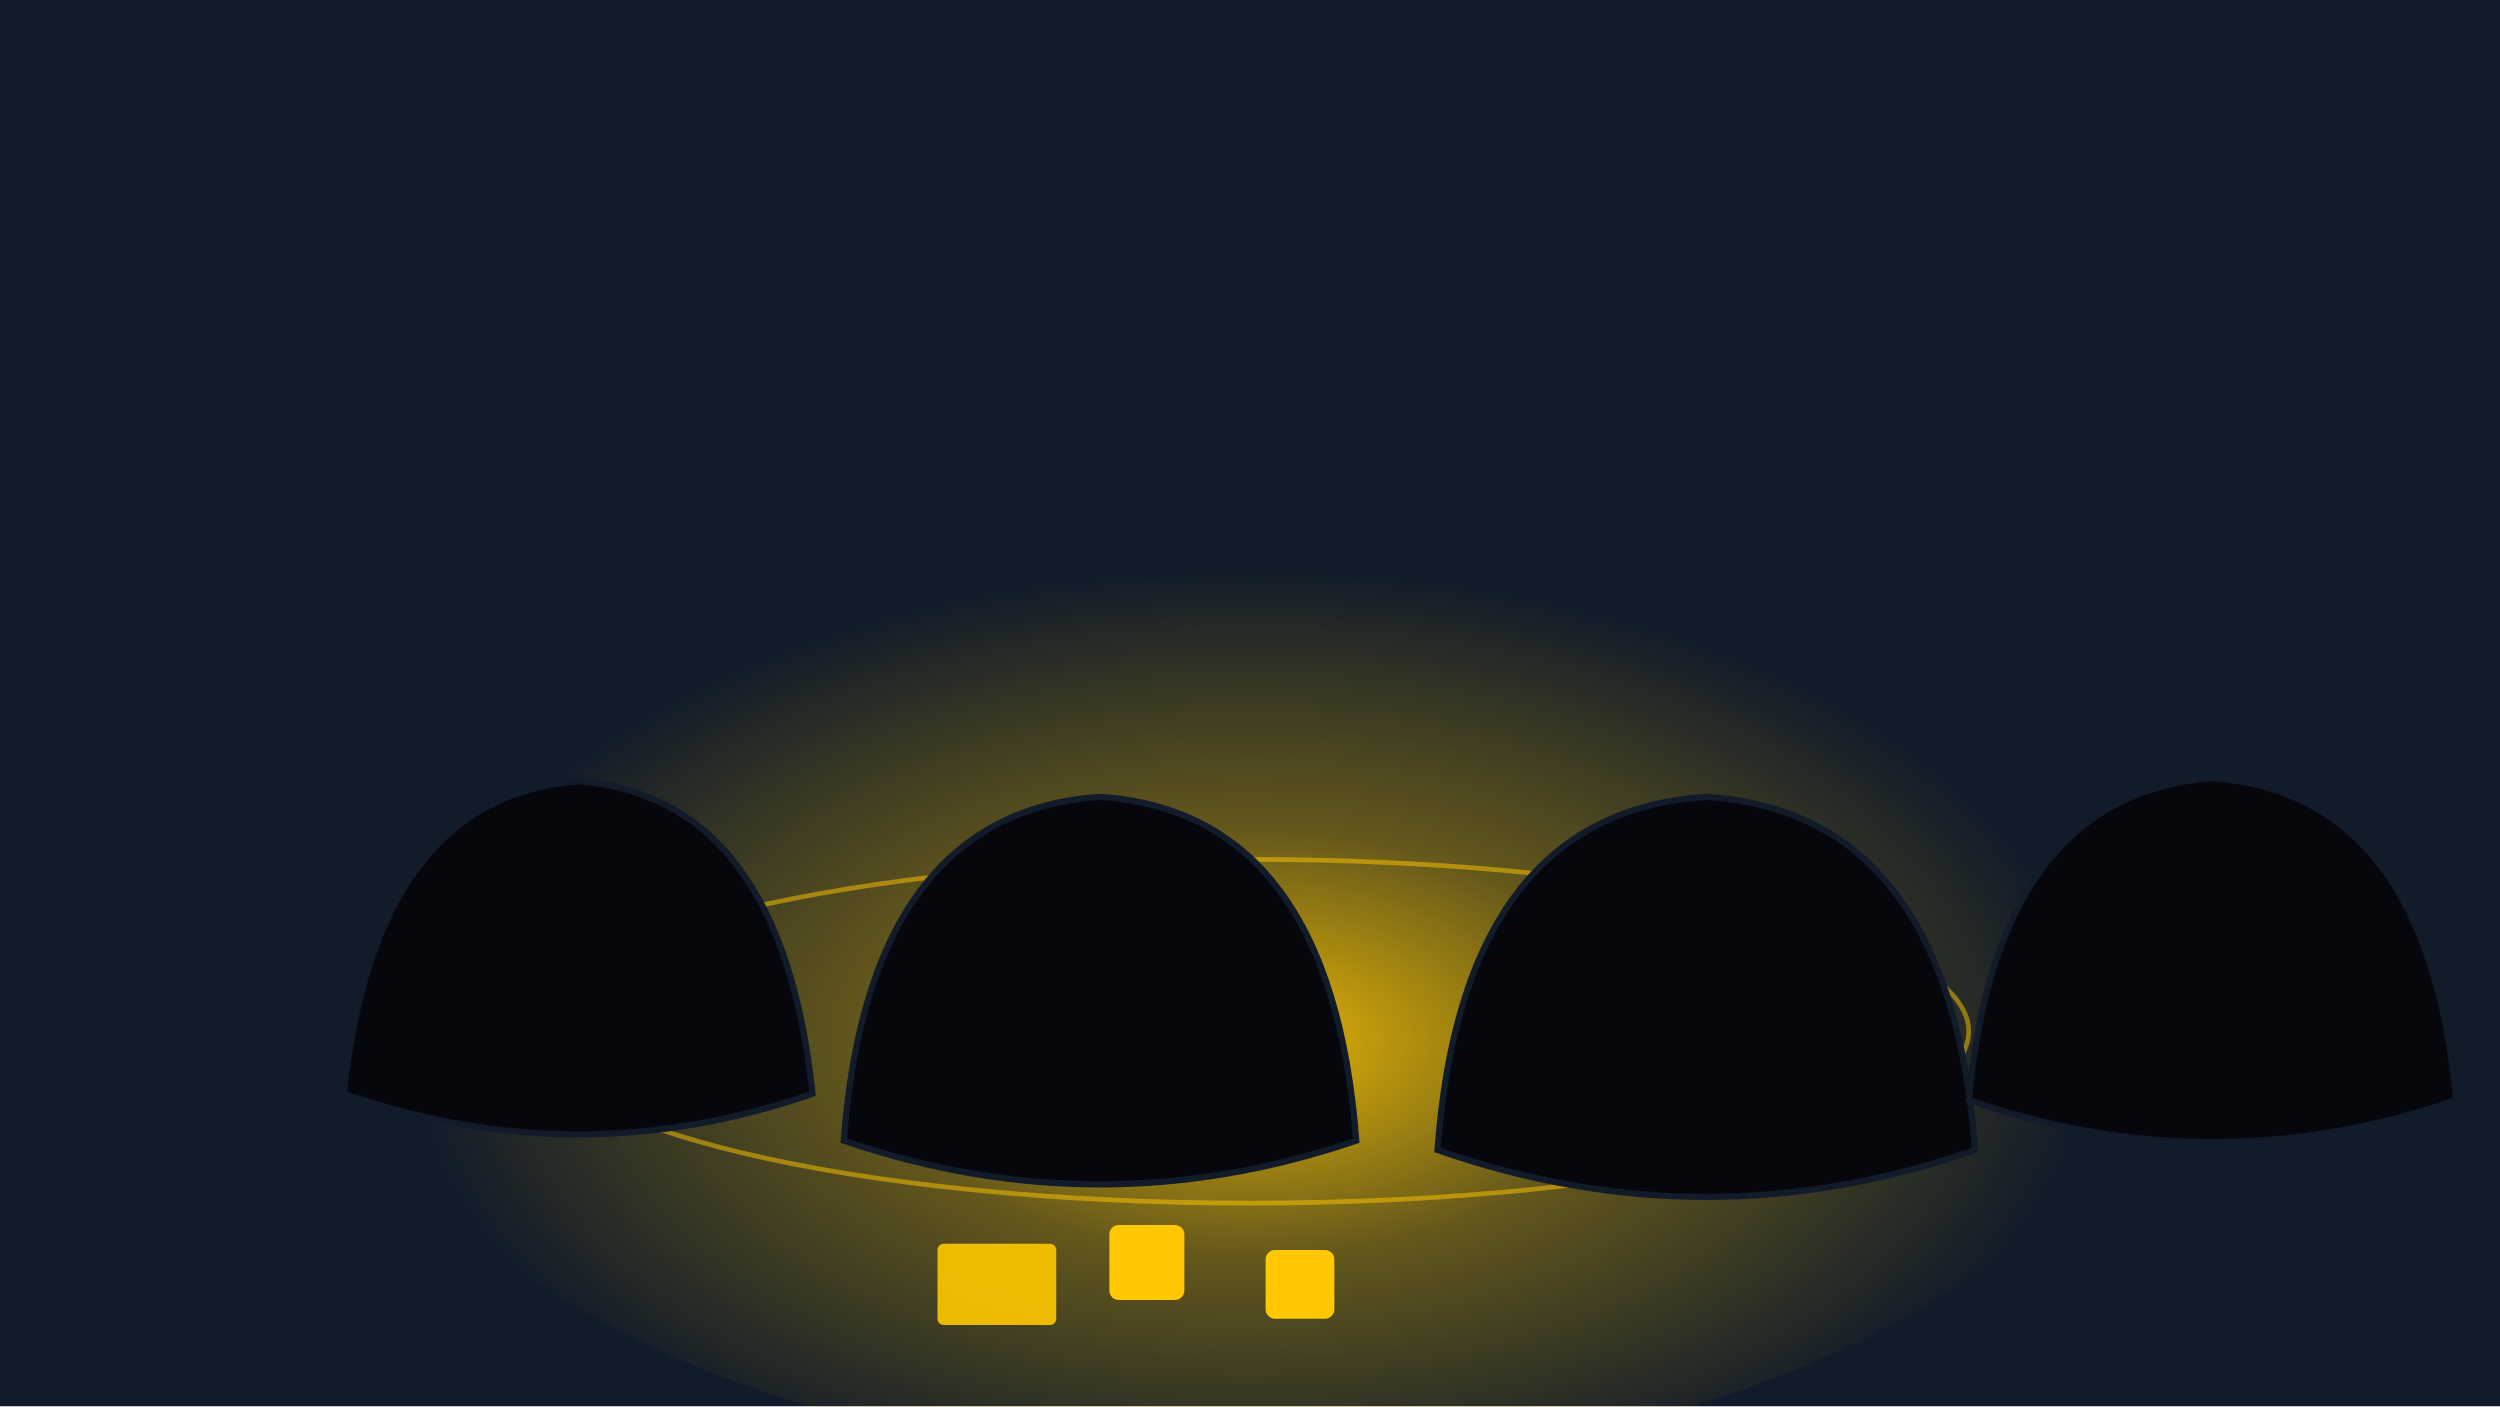
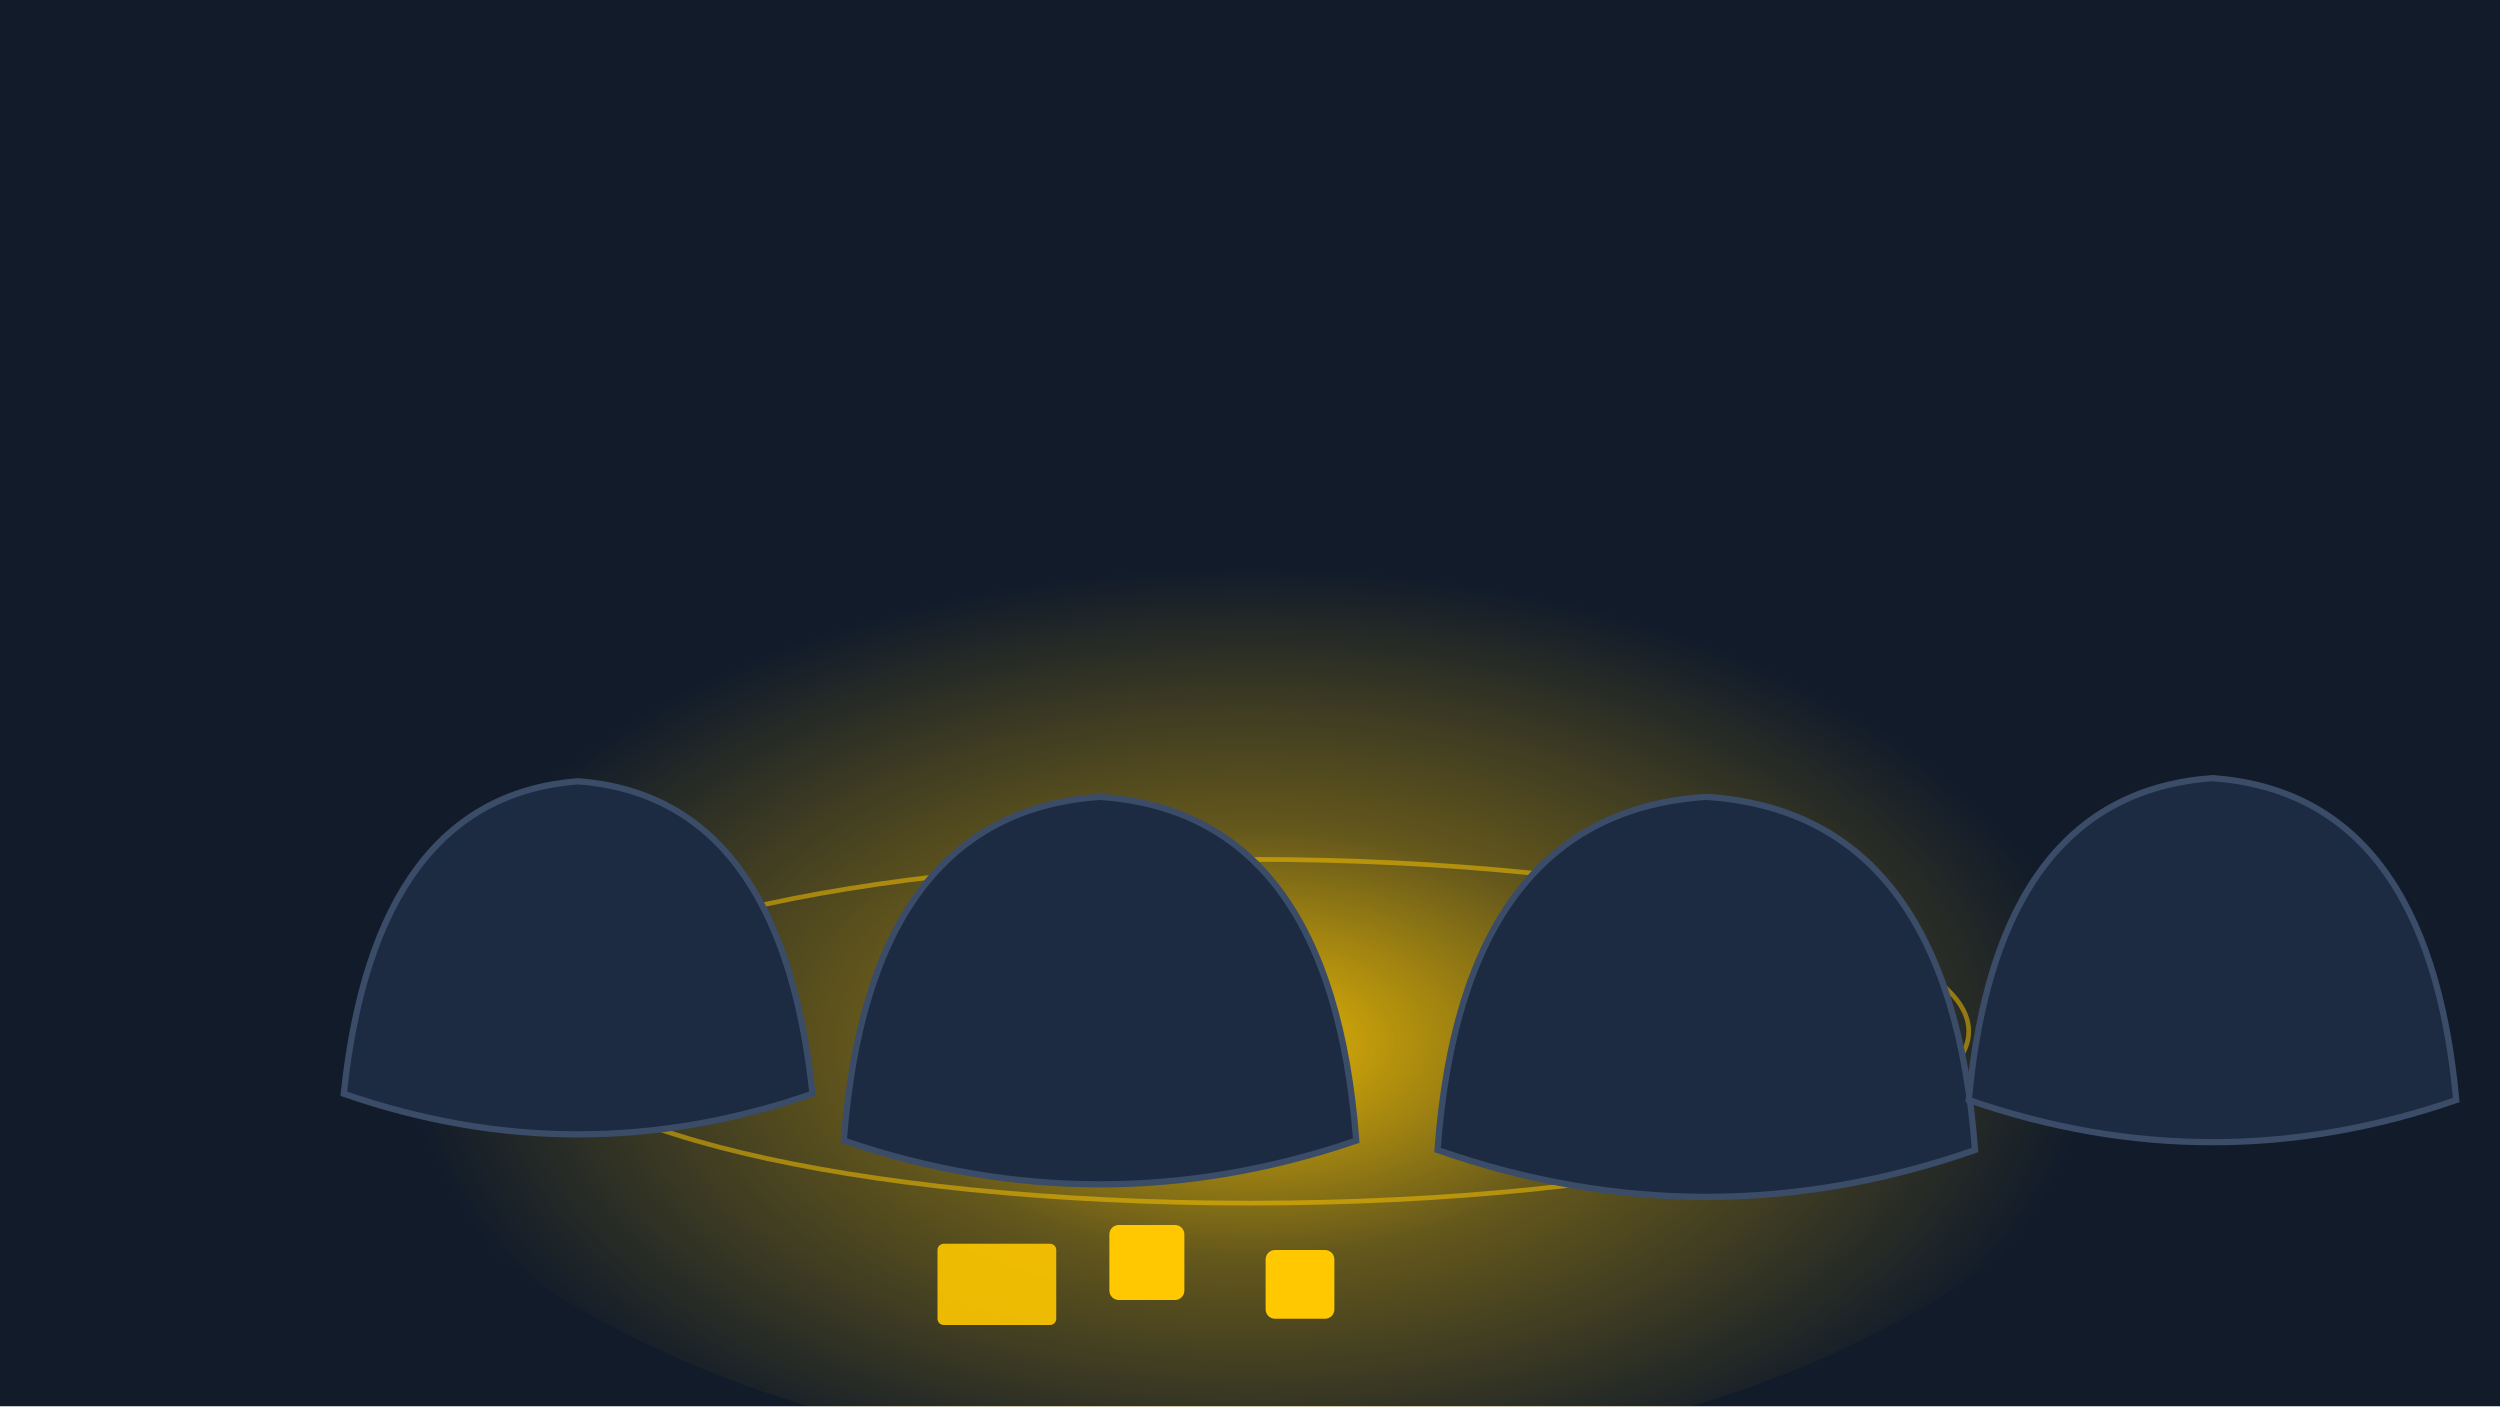
<svg xmlns="http://www.w3.org/2000/svg" viewBox="0 0 800 450" role="img" aria-label="Silhuetter omkring et bord med terninger og kort, varmt lys fra midten">
  <defs>
    <radialGradient id="tableGlow" cx="50%" cy="60%" r="45%">
      <stop offset="0%" stop-color="#FFC800" stop-opacity="0.9" />
      <stop offset="45%" stop-color="#FFC800" stop-opacity="0.35" />
      <stop offset="100%" stop-color="#FFC800" stop-opacity="0" />
    </radialGradient>
  </defs>
  <rect width="800" height="450" fill="#111B2A" />
  <ellipse cx="400" cy="300" rx="300" ry="170" fill="url(#tableGlow)" />
  <ellipse cx="400" cy="330" rx="230" ry="55" fill="none" stroke="#FFC800" stroke-width="1.5" opacity="0.5" />
-   <g fill="#05070c" stroke="#111B2A" stroke-width="2">
+   <g fill="#1C2B42" stroke="#3A4C68" stroke-width="2">
    <path d="M110 350 q10 -95 75 -100 q65 5 75 100 q-75 26 -150 0 z" />
    <path d="M270 365 q8 -105 82 -110 q74 5 82 110 q-82 28 -164 0 z" />
    <path d="M460 368 q8 -108 86 -113 q78 5 86 113 q-86 30 -172 0 z" />
    <path d="M630 352 q9 -98 78 -103 q69 5 78 103 q-78 27 -156 0 z" />
  </g>
  <g fill="#FFC800">
    <rect x="355" y="392" width="24" height="24" rx="3" />
    <rect x="405" y="400" width="22" height="22" rx="3" />
    <rect x="300" y="398" width="38" height="26" rx="2" opacity="0.9" />
  </g>
</svg>
